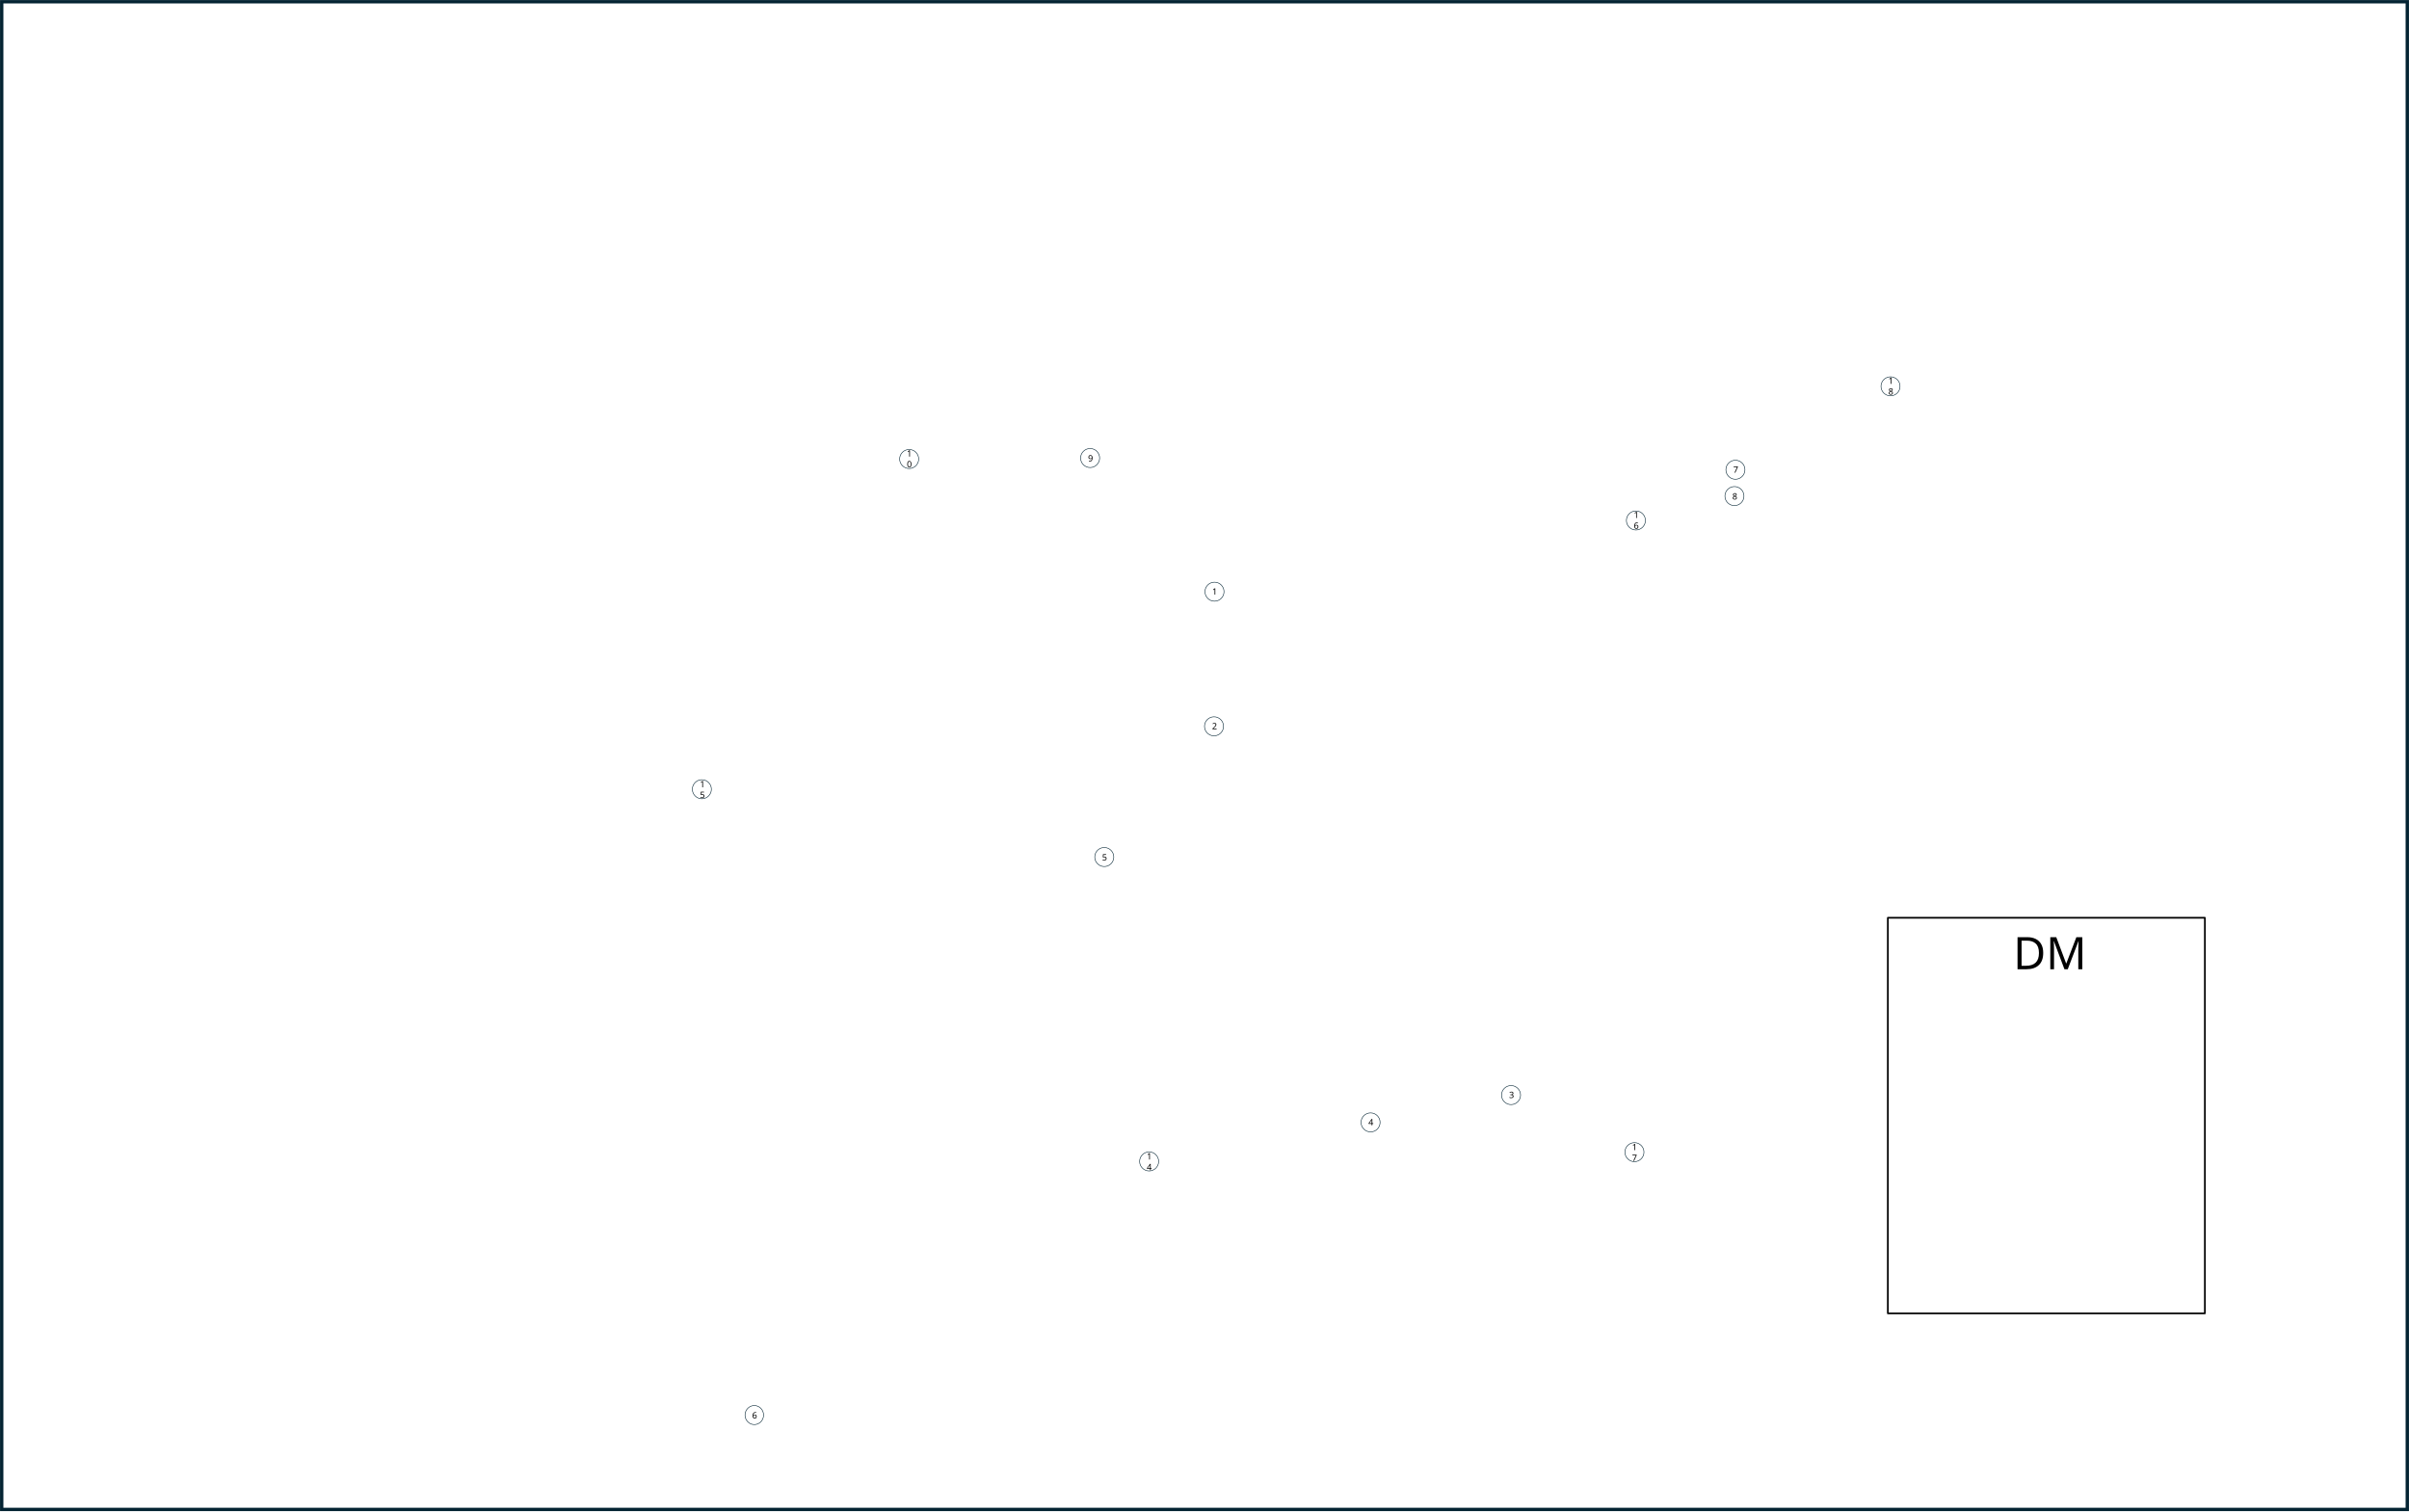
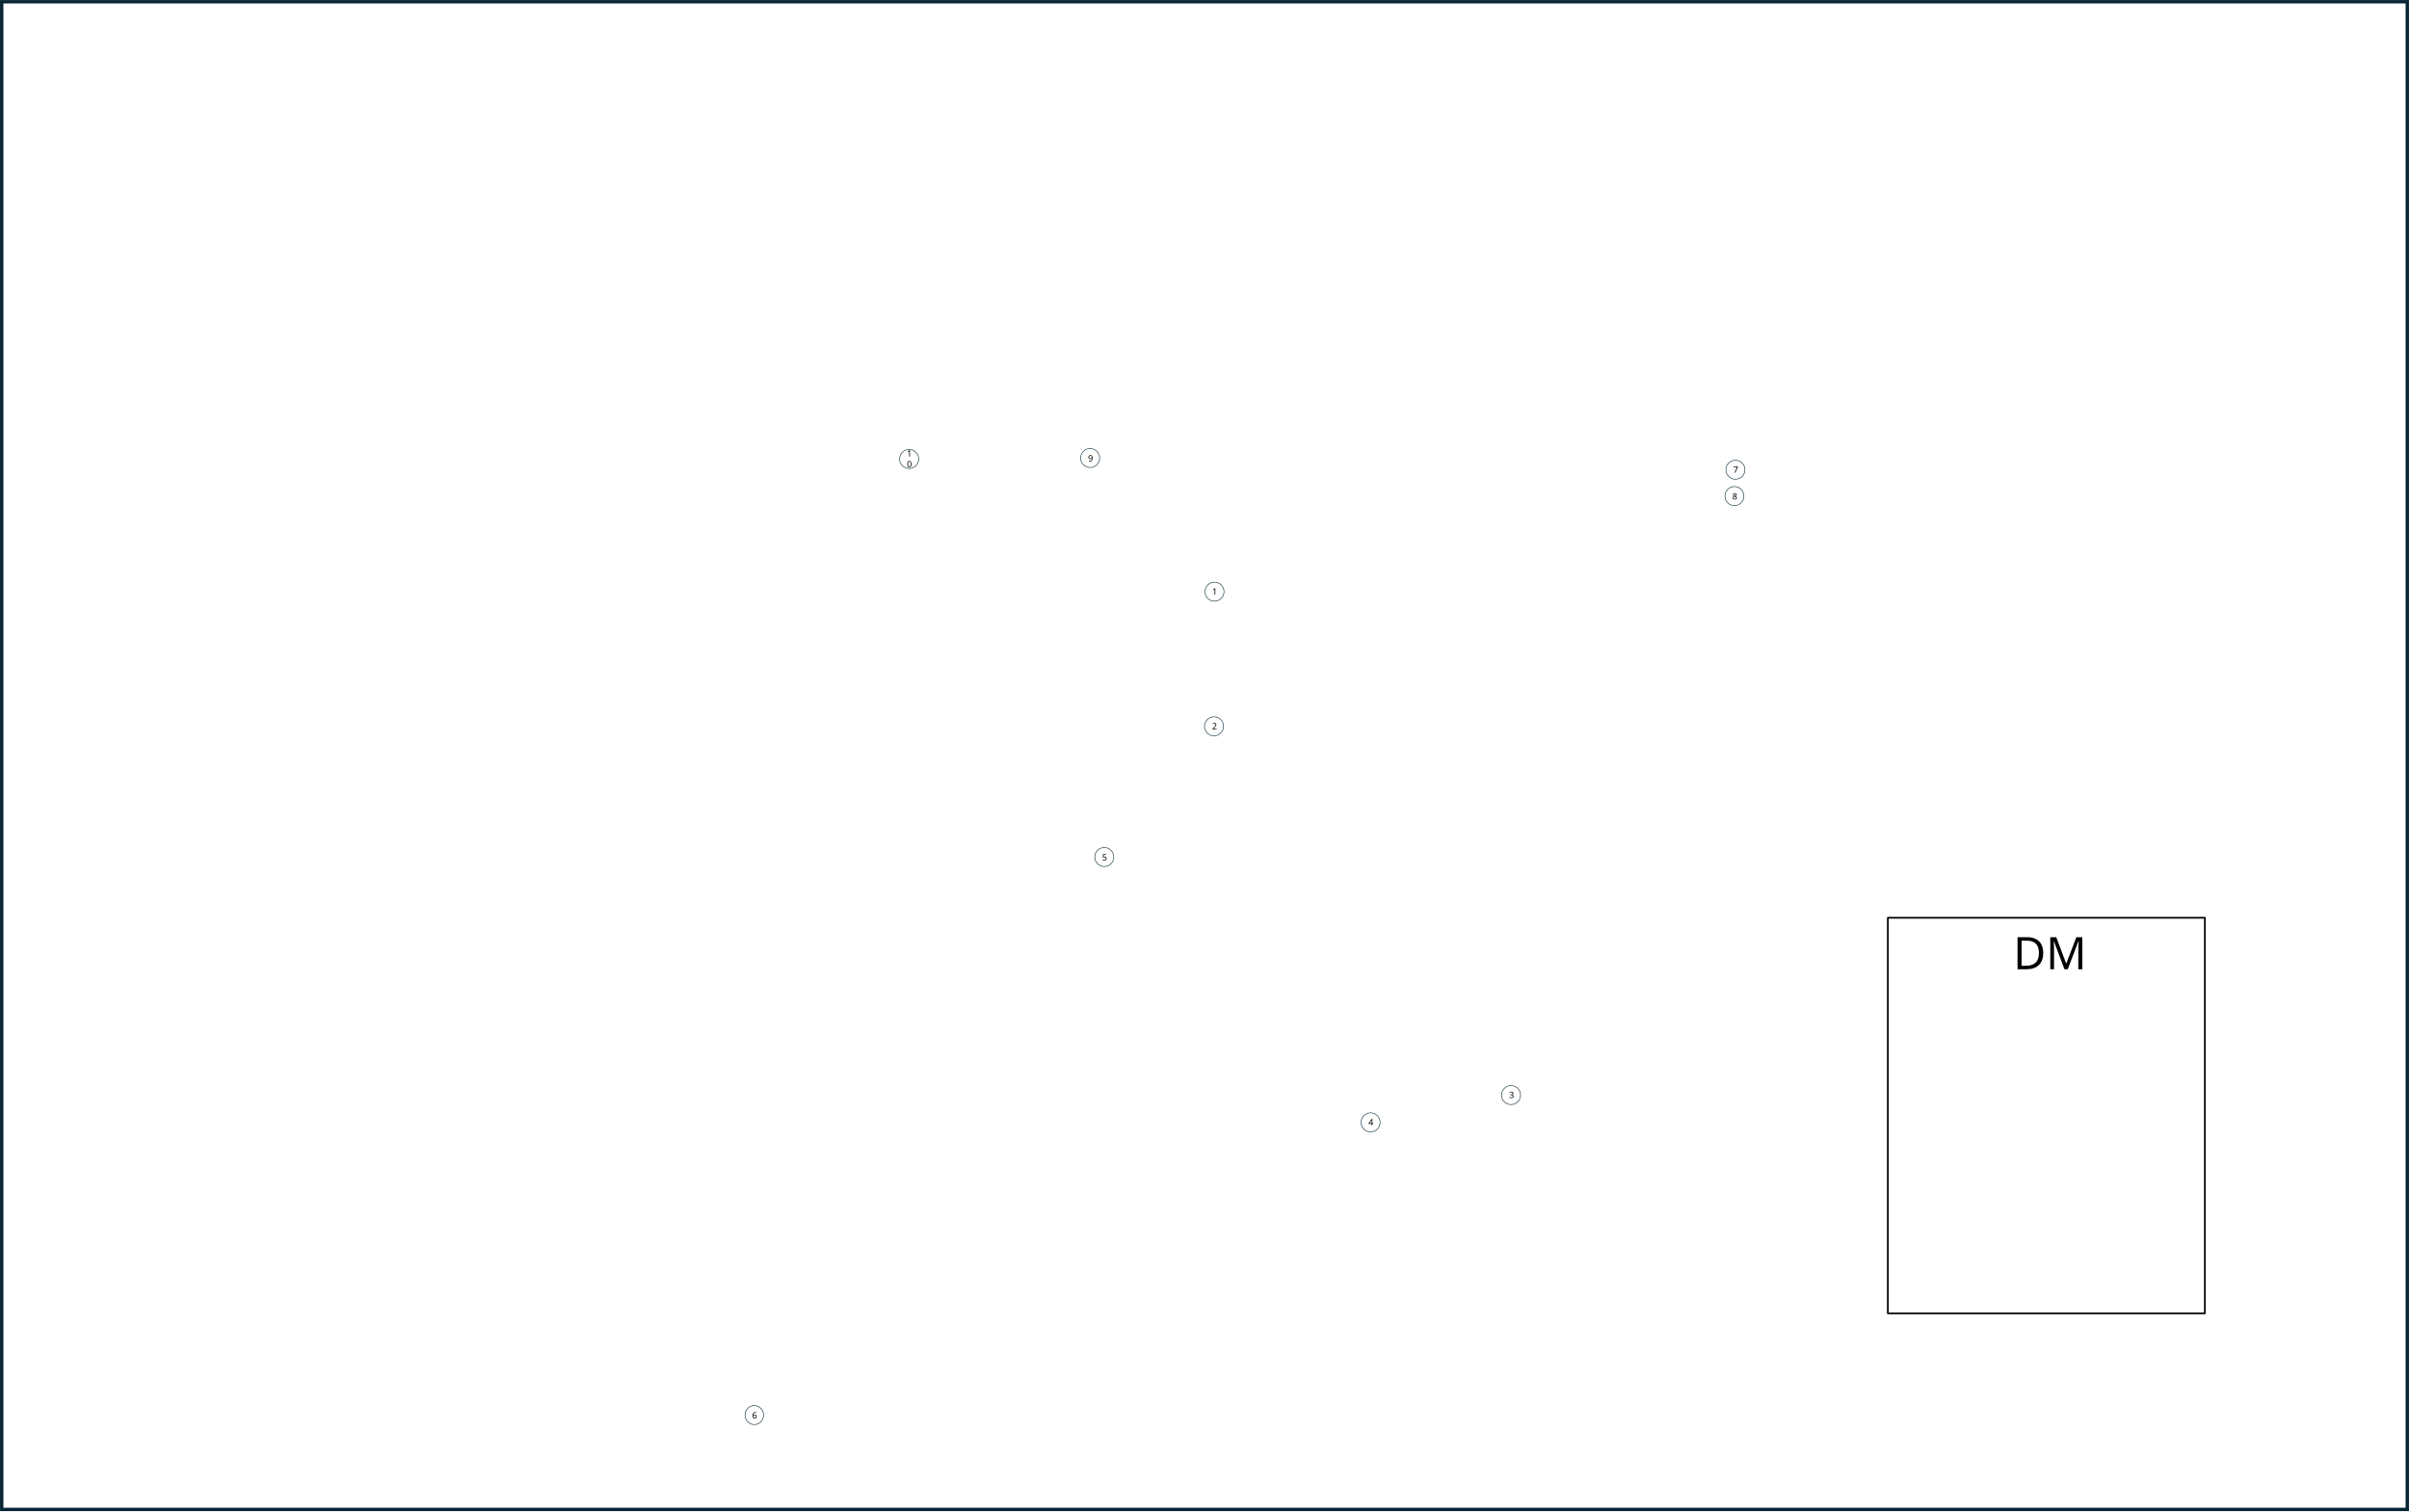
<svg xmlns="http://www.w3.org/2000/svg" width="4939" height="3098" xml:space="preserve" overflow="hidden">
  <g transform="translate(-129 -906)">
    <path d="M2599.5 2119C2599.5 2108.23 2608.23 2099.5 2619 2099.5 2629.77 2099.5 2638.5 2108.23 2638.5 2119 2638.5 2129.77 2629.77 2138.5 2619 2138.5 2608.23 2138.5 2599.5 2129.77 2599.5 2119Z" stroke="#042433" stroke-width="1.146" stroke-miterlimit="8" fill="none" fill-rule="evenodd" />
    <text font-family="Arial Nova Cond Light,Arial Nova Cond Light_MSFontService,sans-serif" font-weight="300" font-stretch="condensed" font-size="18" transform="matrix(1 0 0 1 2614.23 2125)">1</text>
    <path d="M2598.5 2395C2598.5 2384.23 2607.23 2375.5 2618 2375.5 2628.77 2375.5 2637.5 2384.23 2637.5 2395 2637.5 2405.77 2628.77 2414.5 2618 2414.5 2607.23 2414.5 2598.5 2405.77 2598.5 2395Z" stroke="#042433" stroke-width="1.146" stroke-miterlimit="8" fill="none" fill-rule="evenodd" />
    <text font-family="Arial Nova Cond Light,Arial Nova Cond Light_MSFontService,sans-serif" font-weight="300" font-stretch="condensed" font-size="18" transform="matrix(1 0 0 1 2613.94 2401)">2</text>
    <path d="M3207.5 3151C3207.5 3140.23 3216.23 3131.5 3227 3131.5 3237.77 3131.5 3246.5 3140.23 3246.5 3151 3246.5 3161.77 3237.77 3170.5 3227 3170.5 3216.23 3170.5 3207.5 3161.77 3207.5 3151Z" stroke="#042433" stroke-width="1.146" stroke-miterlimit="8" fill="none" fill-rule="evenodd" />
    <text font-family="Arial Nova Cond Light,Arial Nova Cond Light_MSFontService,sans-serif" font-weight="300" font-stretch="condensed" font-size="18" transform="matrix(1 0 0 1 3222.9 3157)">3</text>
    <path d="M2919.5 3207C2919.5 3196.23 2928.23 3187.5 2939 3187.5 2949.77 3187.5 2958.5 3196.23 2958.5 3207 2958.5 3217.77 2949.77 3226.5 2939 3226.5 2928.23 3226.5 2919.5 3217.77 2919.5 3207Z" stroke="#042433" stroke-width="1.146" stroke-miterlimit="8" fill="none" fill-rule="evenodd" />
    <text font-family="Arial Nova Cond Light,Arial Nova Cond Light_MSFontService,sans-serif" font-weight="300" font-stretch="condensed" font-size="18" transform="matrix(1 0 0 1 2934.54 3213)">4</text>
    <path d="M2373.5 2663C2373.5 2652.23 2382.23 2643.5 2393 2643.5 2403.77 2643.5 2412.5 2652.23 2412.5 2663 2412.5 2673.77 2403.77 2682.5 2393 2682.5 2382.23 2682.5 2373.5 2673.77 2373.5 2663Z" stroke="#042433" stroke-width="1.146" stroke-miterlimit="8" fill="none" fill-rule="evenodd" />
    <text font-family="Arial Nova Cond Light,Arial Nova Cond Light_MSFontService,sans-serif" font-weight="300" font-stretch="condensed" font-size="18" transform="matrix(1 0 0 1 2388.48 2670)">5</text>
    <path d="M1656.5 3807C1656.5 3796.23 1665.01 3787.5 1675.5 3787.5 1685.99 3787.5 1694.5 3796.23 1694.5 3807 1694.5 3817.77 1685.99 3826.5 1675.5 3826.5 1665.01 3826.5 1656.5 3817.77 1656.5 3807Z" stroke="#042433" stroke-width="1.146" stroke-miterlimit="8" fill="none" fill-rule="evenodd" />
    <text font-family="Arial Nova Cond Light,Arial Nova Cond Light_MSFontService,sans-serif" font-weight="300" font-stretch="condensed" font-size="18" transform="matrix(1 0 0 1 1670.98 3814)">6</text>
    <path d="M3667.5 1869C3667.5 1858.23 3676.23 1849.5 3687 1849.5 3697.77 1849.5 3706.5 1858.23 3706.5 1869 3706.5 1879.77 3697.77 1888.5 3687 1888.5 3676.23 1888.5 3667.5 1879.77 3667.5 1869Z" stroke="#042433" stroke-width="1.146" stroke-miterlimit="8" fill="none" fill-rule="evenodd" />
    <text font-family="Arial Nova Cond Light,Arial Nova Cond Light_MSFontService,sans-serif" font-weight="300" font-stretch="condensed" font-size="18" transform="matrix(1 0 0 1 3682.6 1875)">7</text>
    <path d="M3665.5 1923C3665.5 1912.23 3674.23 1903.5 3685 1903.5 3695.77 1903.5 3704.5 1912.23 3704.5 1923 3704.5 1933.77 3695.77 1942.5 3685 1942.5 3674.23 1942.5 3665.5 1933.77 3665.5 1923Z" stroke="#042433" stroke-width="1.146" stroke-miterlimit="8" fill="none" fill-rule="evenodd" />
    <text font-family="Arial Nova Cond Light,Arial Nova Cond Light_MSFontService,sans-serif" font-weight="300" font-stretch="condensed" font-size="18" transform="matrix(1 0 0 1 3680.65 1930)">8</text>
    <path d="M2344.5 1845C2344.5 1834.23 2353.23 1825.5 2364 1825.5 2374.77 1825.5 2383.5 1834.23 2383.5 1845 2383.5 1855.77 2374.77 1864.5 2364 1864.5 2353.23 1864.5 2344.5 1855.77 2344.5 1845Z" stroke="#042433" stroke-width="1.146" stroke-miterlimit="8" fill="none" fill-rule="evenodd" />
    <text font-family="Arial Nova Cond Light,Arial Nova Cond Light_MSFontService,sans-serif" font-weight="300" font-stretch="condensed" font-size="18" transform="matrix(1 0 0 1 2359.6 1852)">9</text>
    <path d="M1973.5 1847C1973.5 1836.23 1982.23 1827.5 1993 1827.5 2003.77 1827.5 2012.5 1836.23 2012.5 1847 2012.5 1857.77 2003.77 1866.5 1993 1866.5 1982.23 1866.5 1973.5 1857.77 1973.5 1847Z" stroke="#042433" stroke-width="1.146" stroke-miterlimit="8" fill="none" fill-rule="evenodd" />
    <text font-family="Arial Nova Cond Light,Arial Nova Cond Light_MSFontService,sans-serif" font-weight="300" font-stretch="condensed" font-size="18" transform="matrix(1 0 0 1 1988.2 1842)">1</text>
    <text font-family="Arial Nova Cond Light,Arial Nova Cond Light_MSFontService,sans-serif" font-weight="300" font-stretch="condensed" font-size="18" transform="matrix(1 0 0 1 1988.2 1864)">0</text>
-     <path d="M2465.5 3287C2465.5 3276.23 2474.23 3267.5 2485 3267.5 2495.77 3267.5 2504.5 3276.23 2504.5 3287 2504.5 3297.77 2495.77 3306.5 2485 3306.5 2474.23 3306.5 2465.5 3297.77 2465.5 3287Z" stroke="#042433" stroke-width="1.146" stroke-miterlimit="8" fill="none" fill-rule="evenodd" />
-     <text font-family="Arial Nova Cond Light,Arial Nova Cond Light_MSFontService,sans-serif" font-weight="300" font-stretch="condensed" font-size="18" transform="matrix(1 0 0 1 2480.15 3283)">1</text>
-     <text font-family="Arial Nova Cond Light,Arial Nova Cond Light_MSFontService,sans-serif" font-weight="300" font-stretch="condensed" font-size="18" transform="matrix(1 0 0 1 2480.15 3305)">4</text>
-     <path d="M1548.5 2524C1548.5 2513.23 1557.23 2504.5 1568 2504.5 1578.77 2504.5 1587.5 2513.23 1587.5 2524 1587.5 2534.77 1578.77 2543.5 1568 2543.5 1557.23 2543.5 1548.5 2534.77 1548.5 2524Z" stroke="#042433" stroke-width="1.146" stroke-miterlimit="8" fill="none" fill-rule="evenodd" />
-     <text font-family="Arial Nova Cond Light,Arial Nova Cond Light_MSFontService,sans-serif" font-weight="300" font-stretch="condensed" font-size="18" transform="matrix(1 0 0 1 1563.95 2520)">1</text>
-     <text font-family="Arial Nova Cond Light,Arial Nova Cond Light_MSFontService,sans-serif" font-weight="300" font-stretch="condensed" font-size="18" transform="matrix(1 0 0 1 1563.95 2542)">5</text>
-     <path d="M3463.5 1973C3463.5 1962.23 3472.23 1953.5 3483 1953.5 3493.77 1953.5 3502.5 1962.23 3502.5 1973 3502.5 1983.77 3493.77 1992.5 3483 1992.5 3472.23 1992.5 3463.5 1983.77 3463.5 1973Z" stroke="#042433" stroke-width="1.146" stroke-miterlimit="8" fill="none" fill-rule="evenodd" />
-     <text font-family="Arial Nova Cond Light,Arial Nova Cond Light_MSFontService,sans-serif" font-weight="300" font-stretch="condensed" font-size="18" transform="matrix(1 0 0 1 3478.61 1968)">1</text>
-     <text font-family="Arial Nova Cond Light,Arial Nova Cond Light_MSFontService,sans-serif" font-weight="300" font-stretch="condensed" font-size="18" transform="matrix(1 0 0 1 3478.61 1990)">6</text>
-     <path d="M3460.5 3268C3460.5 3257.23 3469.23 3248.5 3480 3248.5 3490.77 3248.5 3499.5 3257.23 3499.5 3268 3499.5 3278.77 3490.77 3287.5 3480 3287.5 3469.23 3287.5 3460.5 3278.77 3460.5 3268Z" stroke="#042433" stroke-width="1.146" stroke-miterlimit="8" fill="none" fill-rule="evenodd" />
-     <text font-family="Arial Nova Cond Light,Arial Nova Cond Light_MSFontService,sans-serif" font-weight="300" font-stretch="condensed" font-size="18" transform="matrix(1 0 0 1 3475.09 3264)">1</text>
-     <text font-family="Arial Nova Cond Light,Arial Nova Cond Light_MSFontService,sans-serif" font-weight="300" font-stretch="condensed" font-size="18" transform="matrix(1 0 0 1 3475.09 3286)">7</text>
    <rect x="3999.5" y="2787.5" width="650" height="811" stroke="#000000" stroke-width="3.438" stroke-linejoin="round" stroke-miterlimit="10" fill="none" />
    <text font-family="Aptos,Aptos_MSFontService,sans-serif" font-weight="400" font-size="92" transform="matrix(1 0 0 1 4256.5 2893)">DM</text>
-     <path d="M3985.5 1698C3985.5 1687.23 3994.23 1678.5 4005 1678.5 4015.77 1678.5 4024.5 1687.23 4024.5 1698 4024.5 1708.77 4015.77 1717.5 4005 1717.5 3994.23 1717.5 3985.5 1708.77 3985.5 1698Z" stroke="#042433" stroke-width="1.146" stroke-miterlimit="8" fill="none" fill-rule="evenodd" />
-     <text font-family="Arial Nova Cond Light,Arial Nova Cond Light_MSFontService,sans-serif" font-weight="300" font-stretch="condensed" font-size="18" transform="matrix(1 0 0 1 4000.53 1693)">1</text>
-     <text font-family="Arial Nova Cond Light,Arial Nova Cond Light_MSFontService,sans-serif" font-weight="300" font-stretch="condensed" font-size="18" transform="matrix(1 0 0 1 4000.53 1715)">8</text>
    <rect x="132.5" y="909.5" width="4932" height="3091" stroke="#042433" stroke-width="6.875" stroke-miterlimit="8" fill="none" />
  </g>
</svg>
